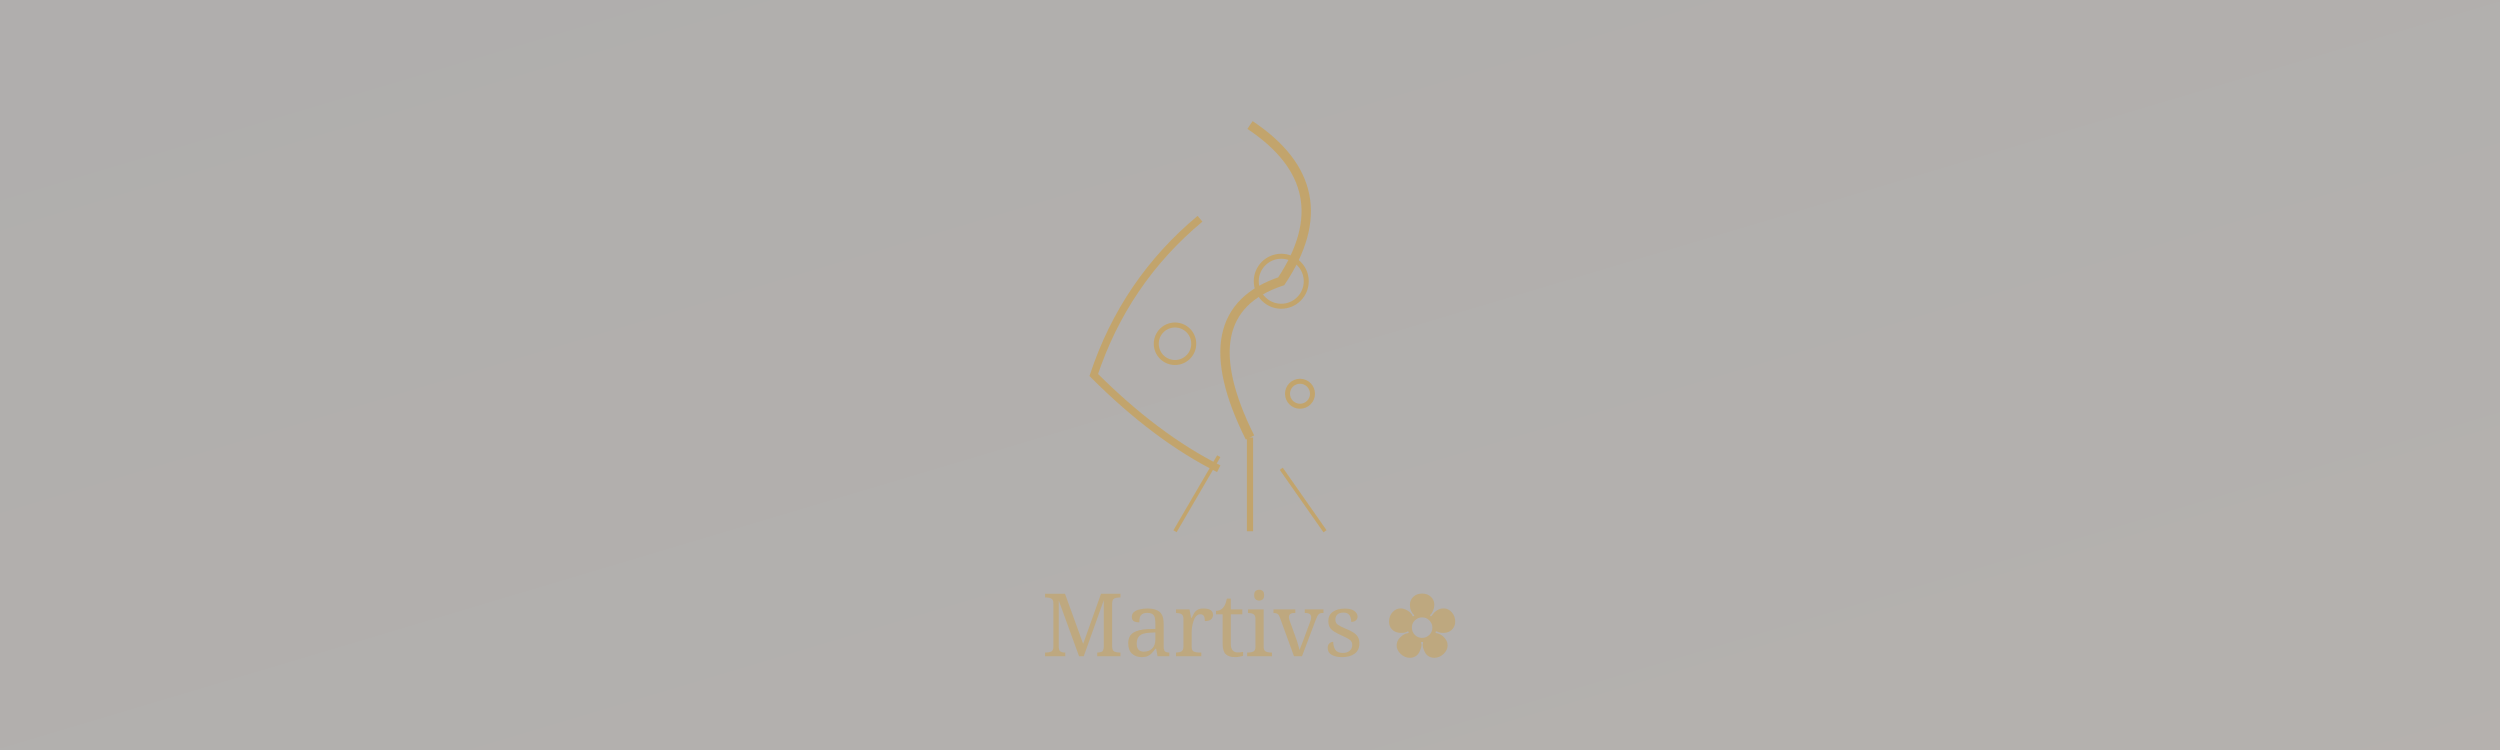
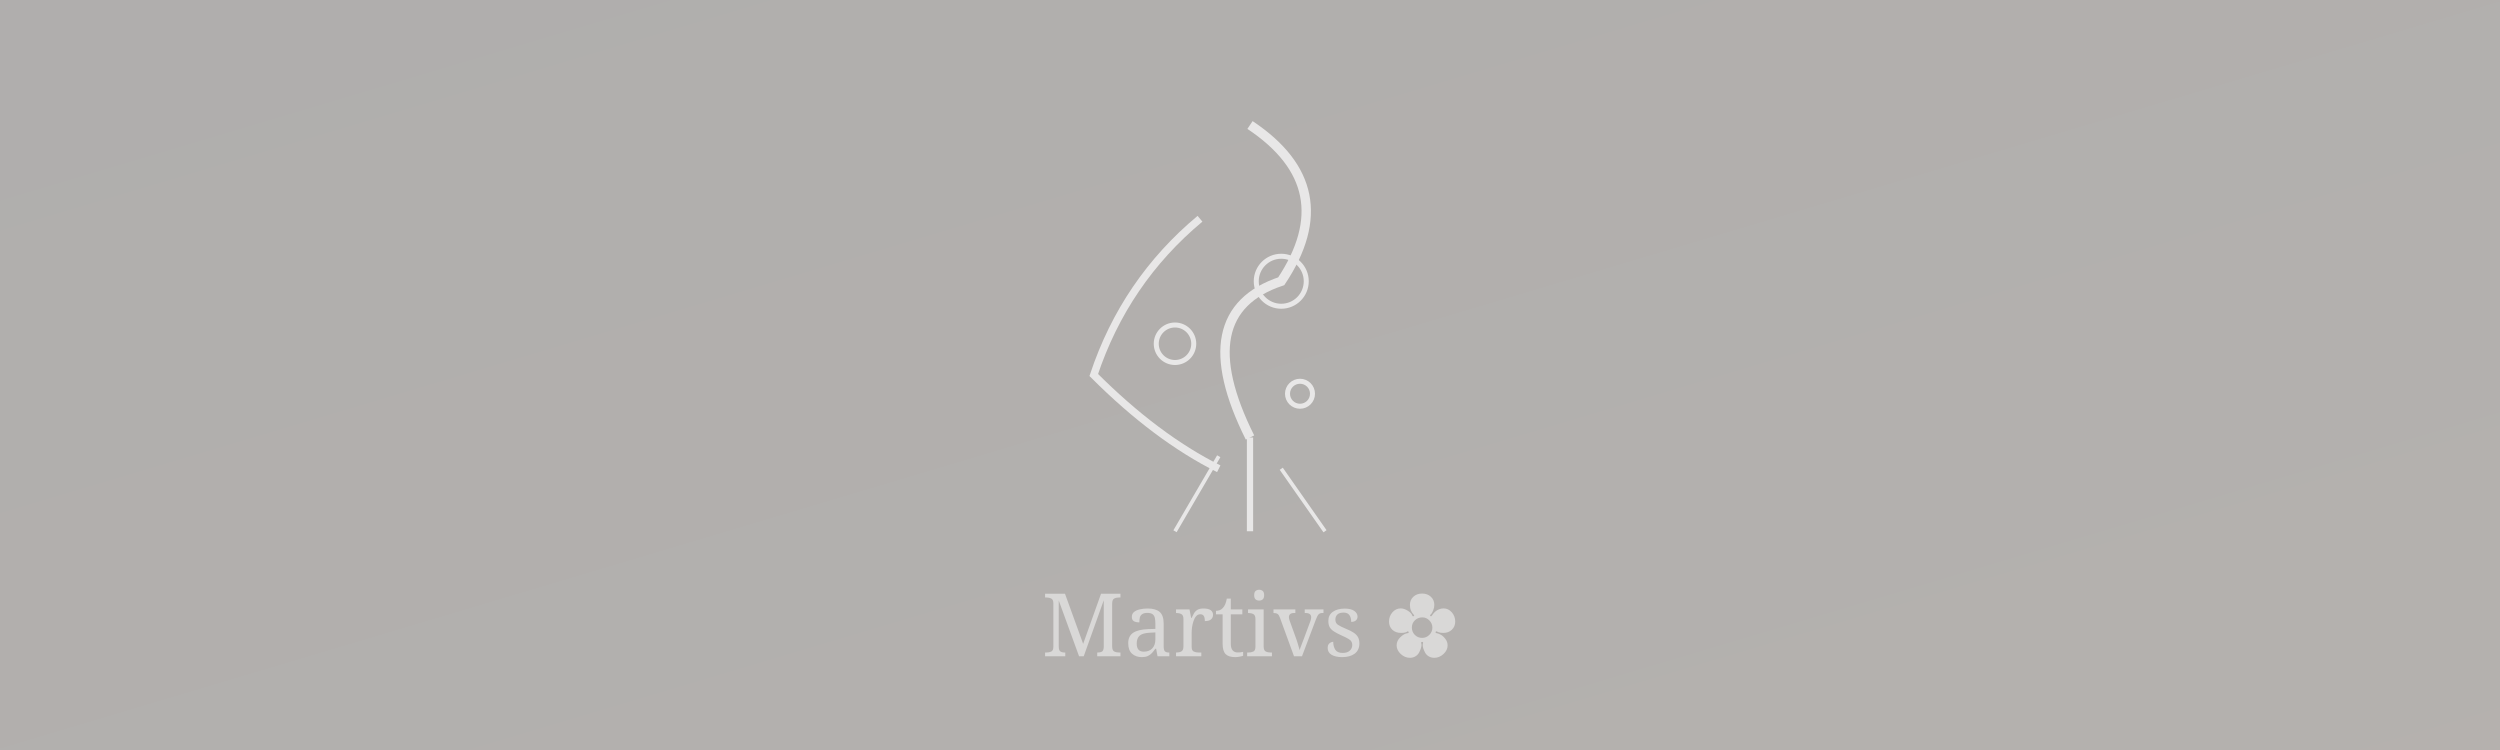
<svg xmlns="http://www.w3.org/2000/svg" viewBox="0 0 400 120">
  <defs>
    <linearGradient id="bg" x1="0" y1="0" x2="1" y2="1">
      <stop offset="0%" stop-color="#1a1410" />
      <stop offset="100%" stop-color="#2a1f15" />
    </linearGradient>
  </defs>
  <rect width="400" height="120" fill="url(#bg)" opacity="0.3" />
-   <g transform="translate(200,55)" stroke="#c9a050" stroke-width="1.2" fill="none" opacity="0.7">
+   <g transform="translate(200,55)" stroke="#ffffff" stroke-width="1.2" fill="none" opacity="0.7">
    <path d="M0,-35 Q15,-25 5,-10 Q-10,-5 0,15" stroke-width="1.5" />
    <path d="M-8,-20 Q-20,-10 -25,5 Q-15,15 -5,20" />
    <circle cx="5" cy="-10" r="4" fill="none" stroke-width="0.8" />
    <circle cx="-12" cy="0" r="3" fill="none" stroke-width="0.8" />
    <circle cx="8" cy="8" r="2" fill="none" stroke-width="0.8" />
    <line x1="0" y1="15" x2="0" y2="30" stroke-width="1" />
    <line x1="-5" y1="18" x2="-12" y2="30" stroke-width="0.6" />
    <line x1="5" y1="20" x2="12" y2="30" stroke-width="0.6" />
  </g>
-   <text x="200" y="105" text-anchor="middle" fill="#c9a050" opacity="0.5" font-family="serif" font-size="14">Martivs ✿</text>
+   <text x="200" y="105" text-anchor="middle" fill="#ffffff" opacity="0.5" font-family="serif" font-size="14">Martivs ✿</text>
</svg>
